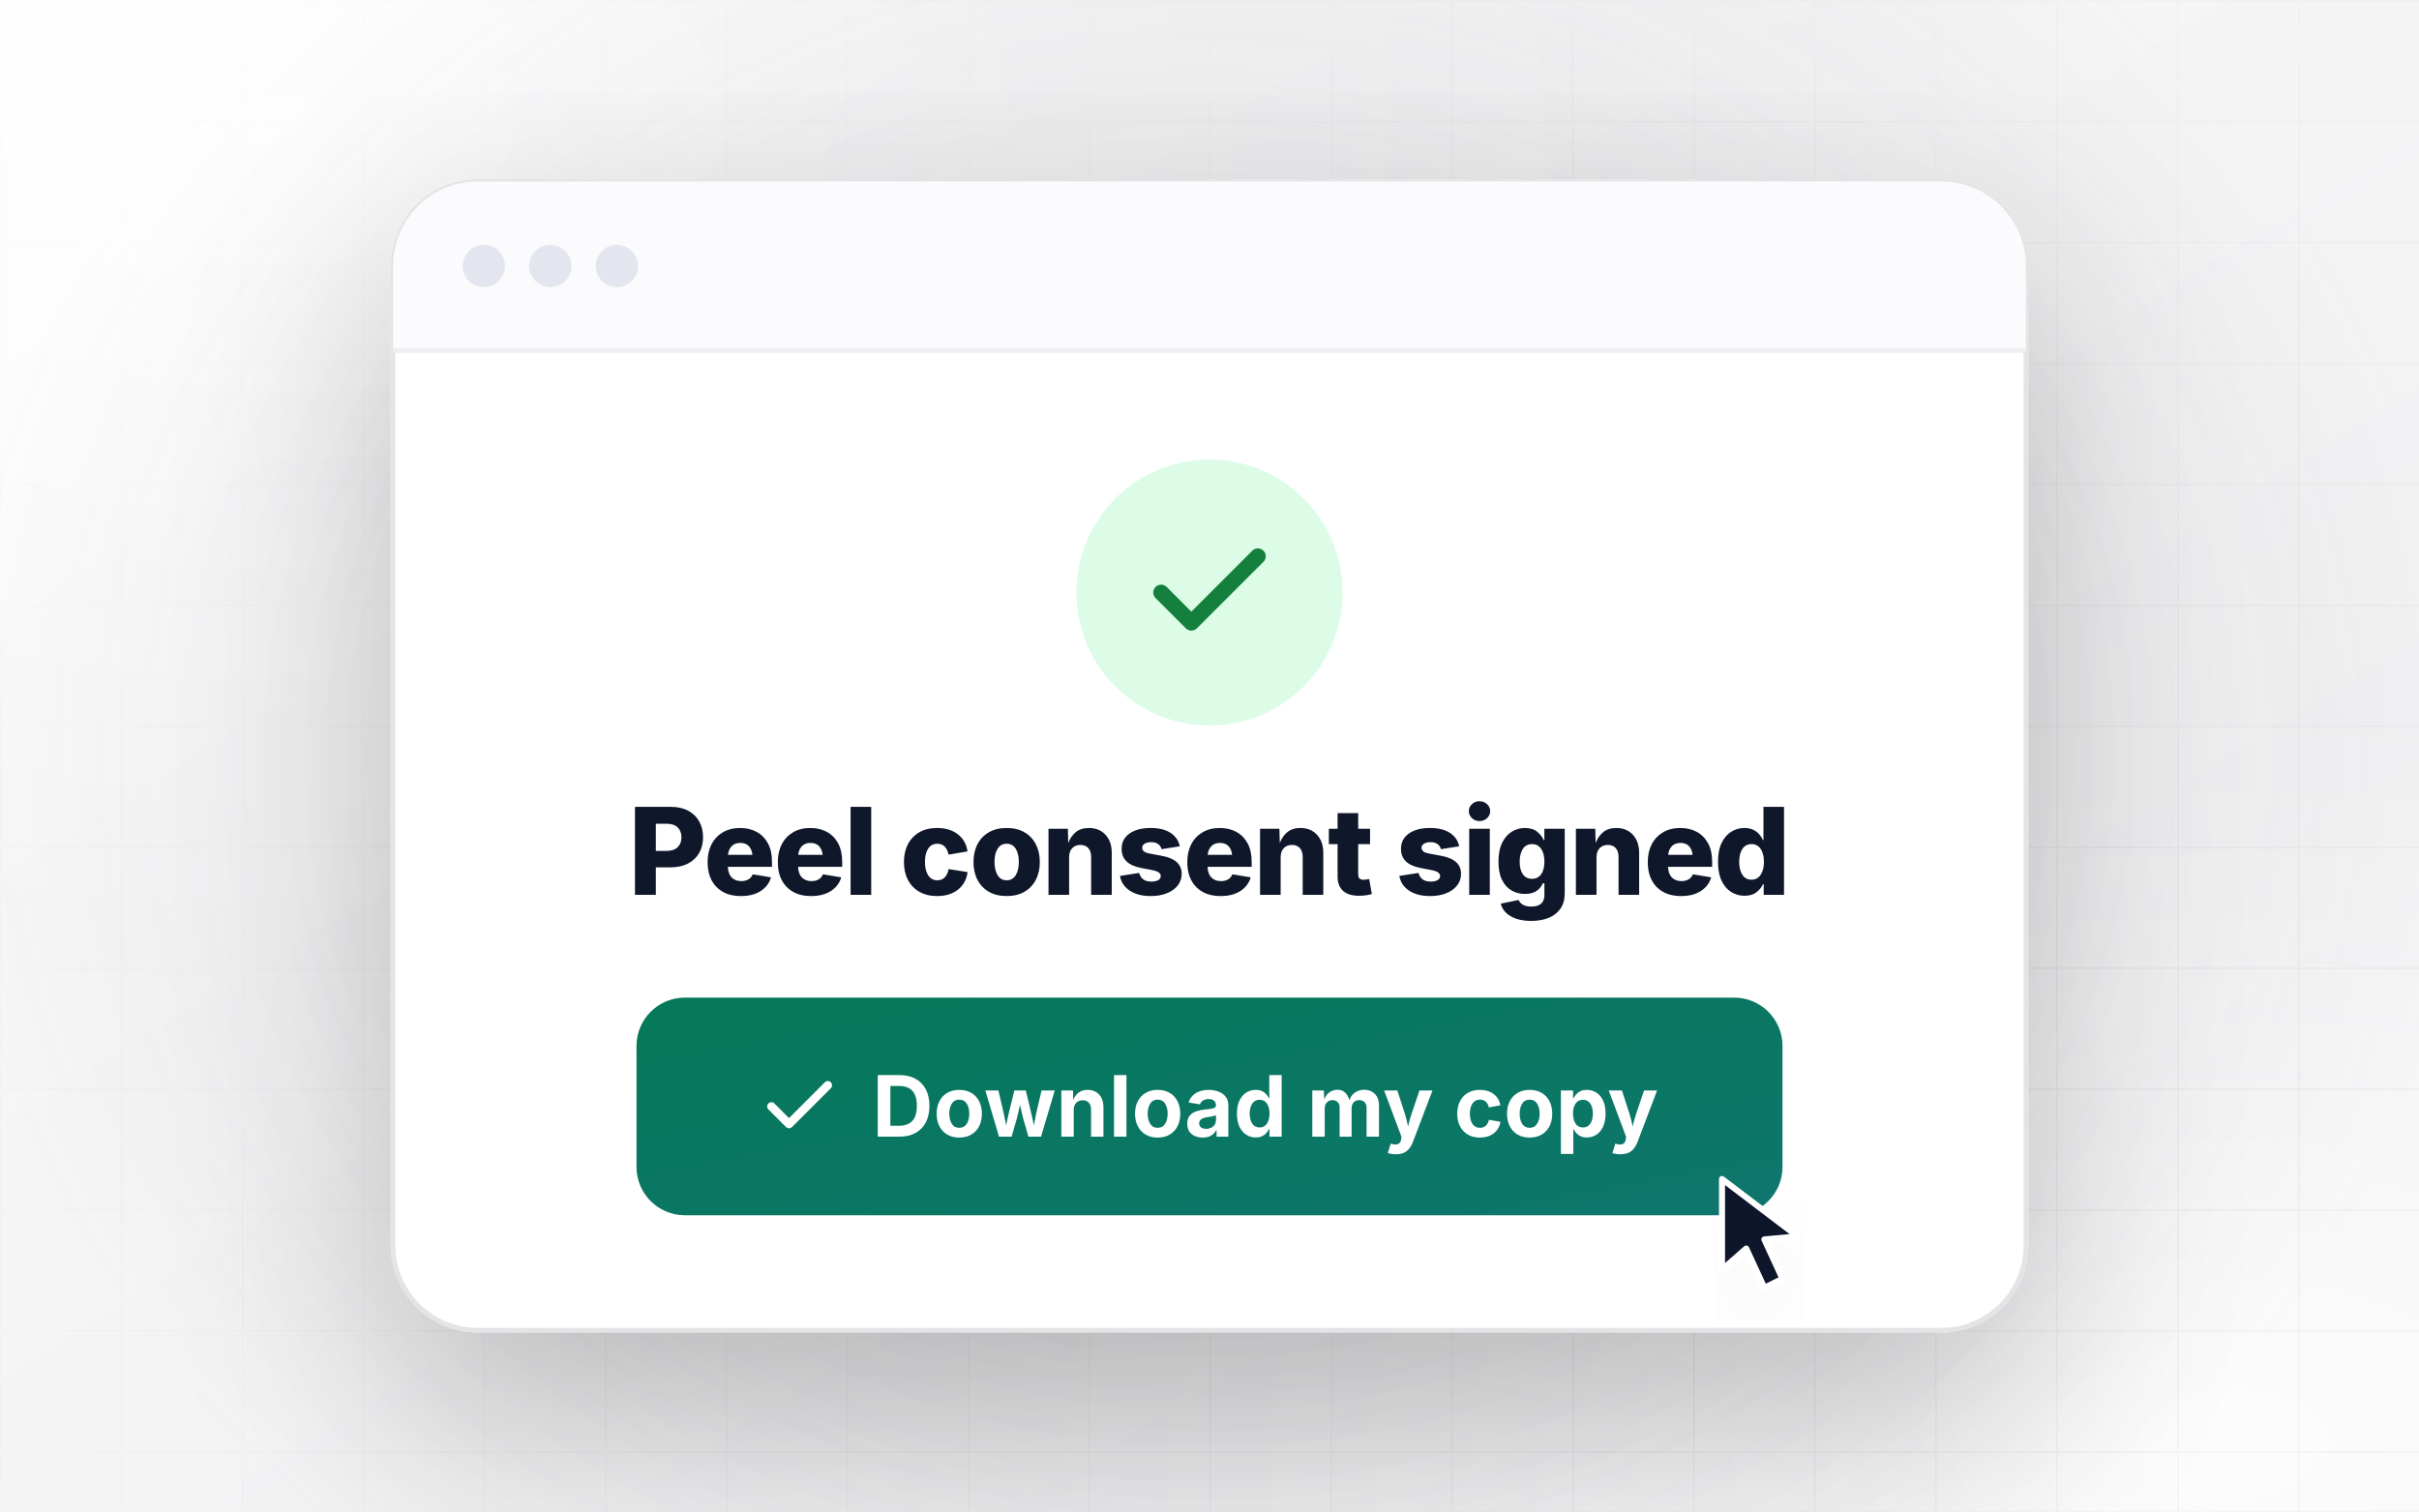
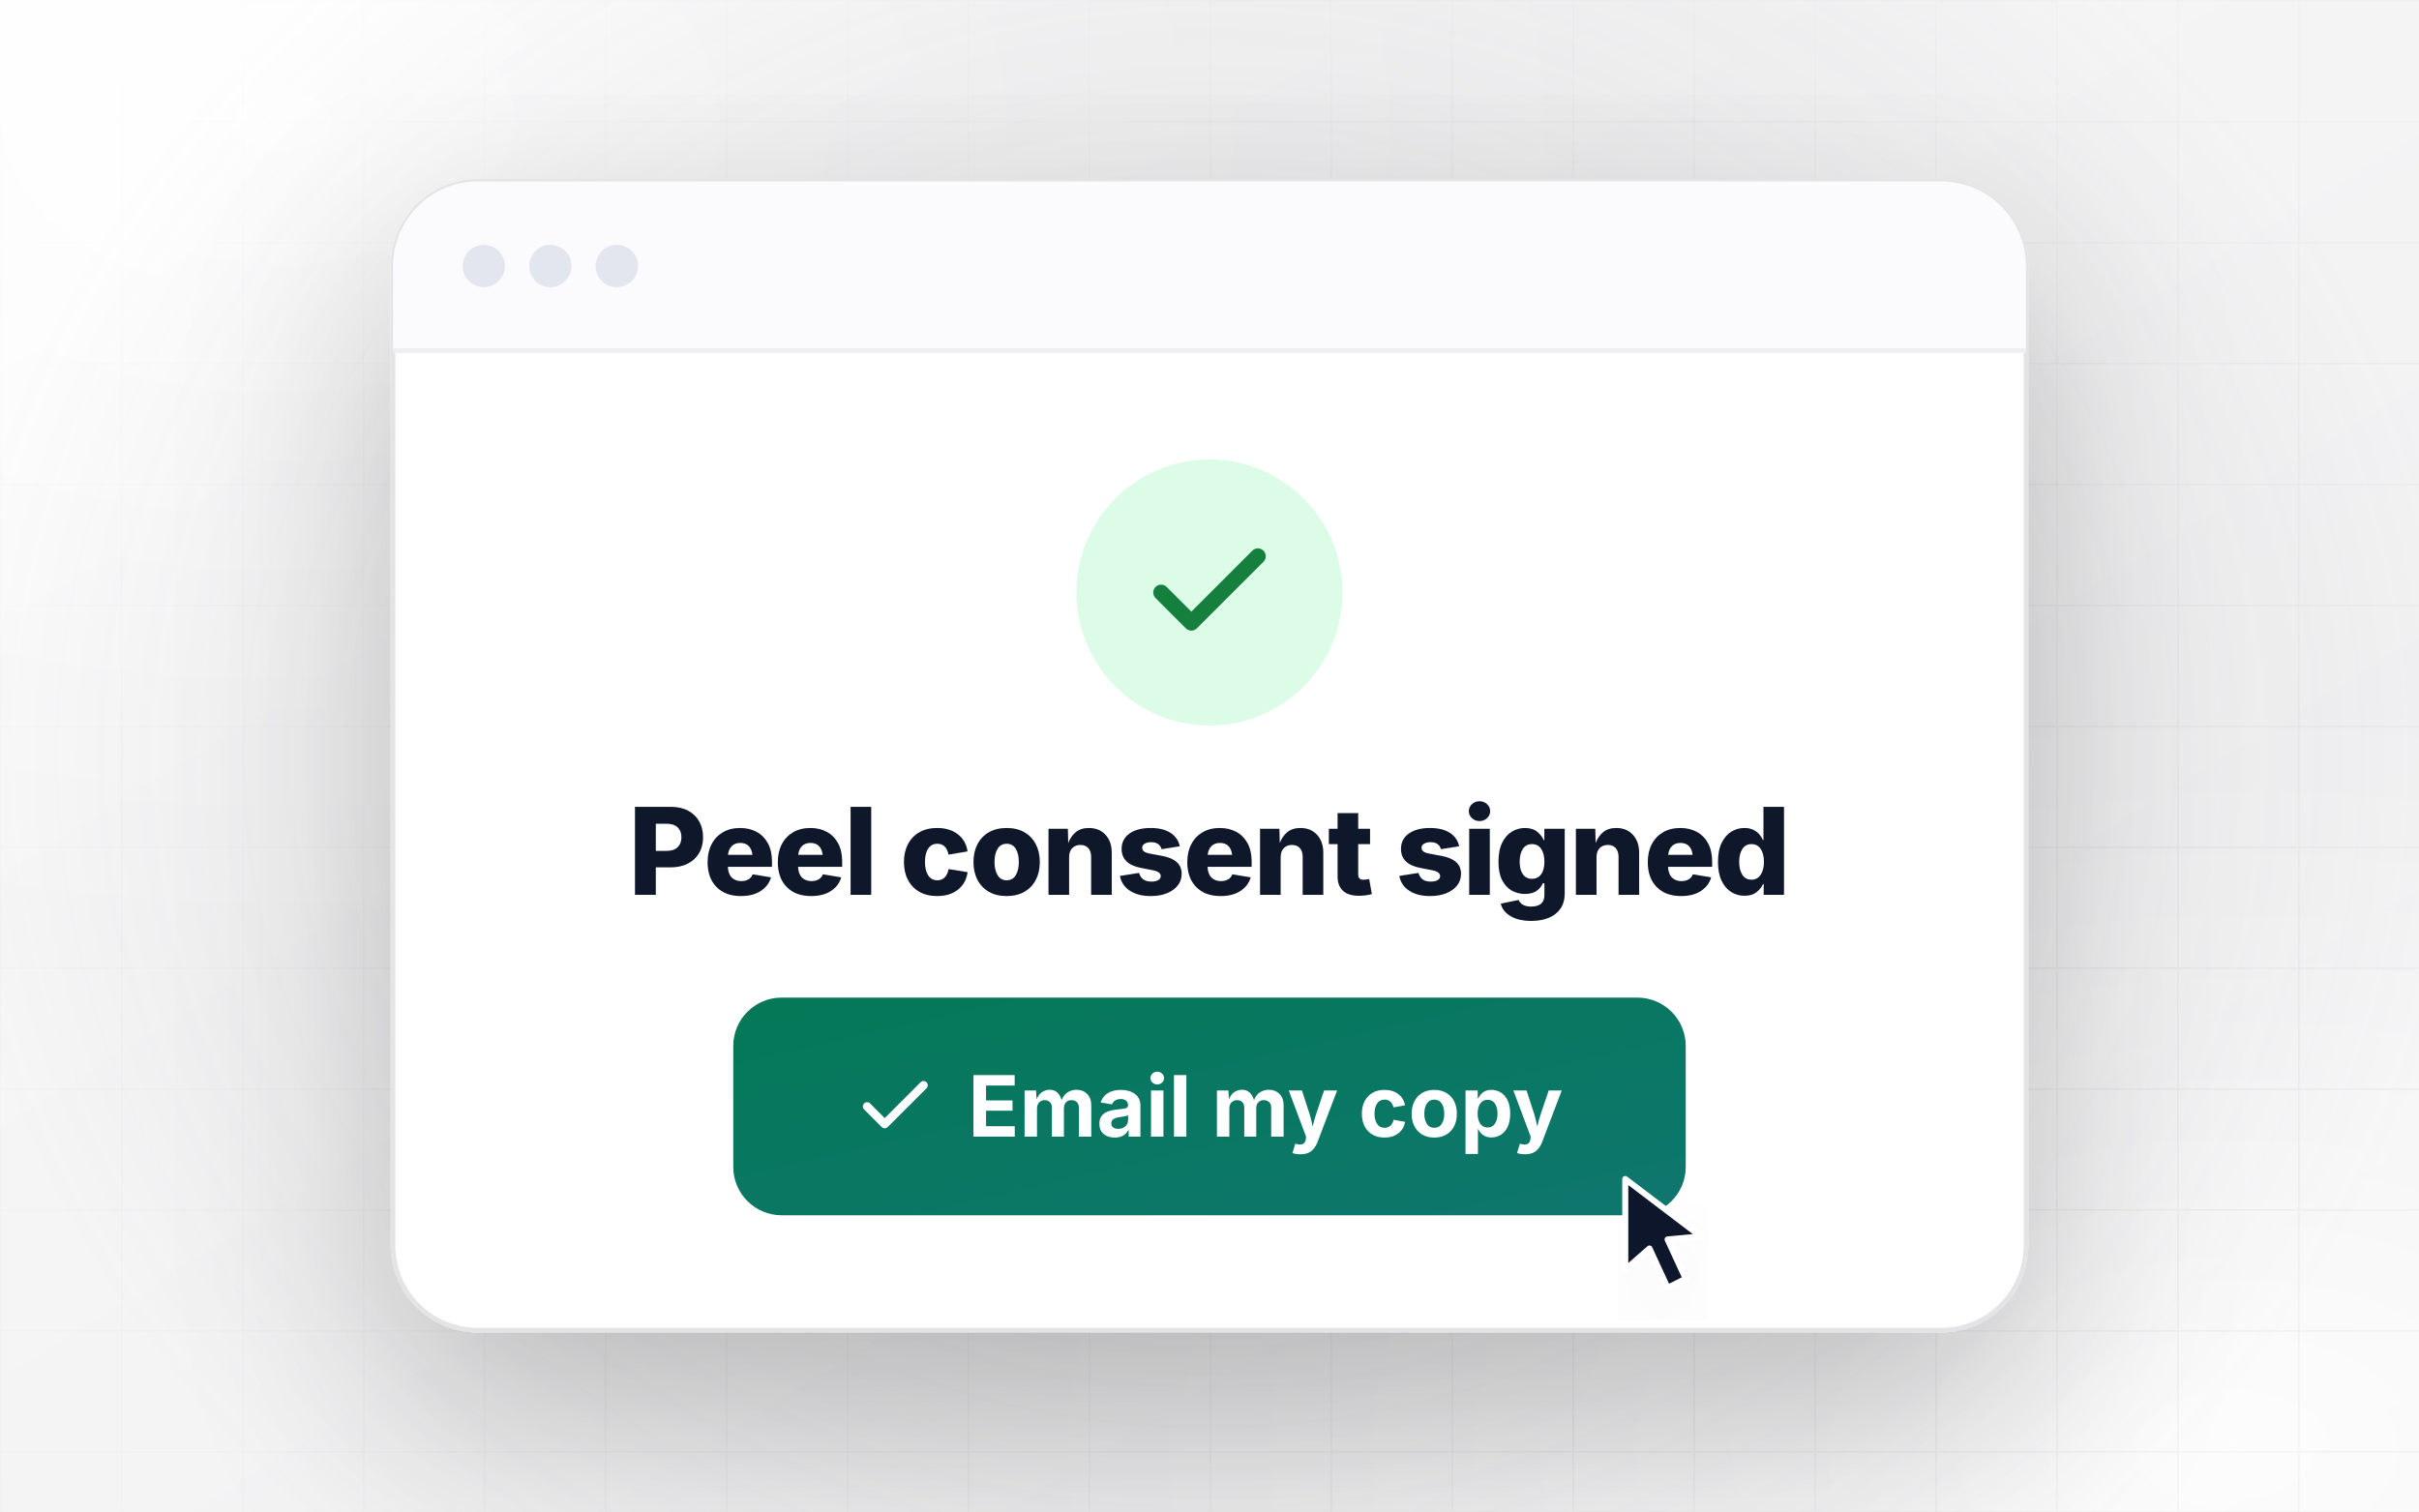
<svg xmlns="http://www.w3.org/2000/svg" xmlns:xlink="http://www.w3.org/1999/xlink" viewBox="0 0 800 500" width="800" height="500" role="img">
  <defs>
    <linearGradient id="bg" x1="0" y1="0" x2="1" y2="1">
      <stop offset="0" stop-color="#FAFAFA" />
      <stop offset="1" stop-color="#EEEEF0" />
    </linearGradient>
    <radialGradient id="glowA" cx="0.12" cy="0.08" r="0.55">
      <stop offset="0" stop-color="#FFFFFF" stop-opacity="0.95" />
      <stop offset="1" stop-color="#FFFFFF" stop-opacity="0" />
    </radialGradient>
    <radialGradient id="glowB" cx="0.92" cy="0.96" r="0.5">
      <stop offset="0" stop-color="#FFFFFF" stop-opacity="0.85" />
      <stop offset="1" stop-color="#FFFFFF" stop-opacity="0" />
    </radialGradient>
    <linearGradient id="gAcc" x1="0" y1="0" x2="1" y2="1">
      <stop offset="0" stop-color="#047857" />
      <stop offset="1" stop-color="#0F766E" />
    </linearGradient>
    <linearGradient id="gStroke" x1="0" y1="0" x2="1" y2="0">
      <stop offset="0" stop-color="#6EE7B7" />
      <stop offset="1" stop-color="#5EEAD4" />
    </linearGradient>
    <pattern id="grid" width="40" height="40" patternUnits="userSpaceOnUse">
      <path d="M40 0H0V40" fill="none" stroke="#52525B" stroke-opacity="0.07" stroke-width="1" />
    </pattern>
    <radialGradient id="fade" cx="0.5" cy="0.45" r="0.65">
      <stop offset="0" stop-color="#fff" stop-opacity="1" />
      <stop offset="1" stop-color="#fff" stop-opacity="0" />
    </radialGradient>
    <mask id="gridMask">
      <rect width="1200" height="800" fill="url(#fade)" />
    </mask>
    <filter id="e1" x="-10%" y="-10%" width="120%" height="140%">
      <feDropShadow dx="0" dy="1" stdDeviation="1.2" flood-color="#0F172A" flood-opacity="0.07" />
      <feDropShadow dx="0" dy="12" stdDeviation="18" flood-color="#18181B" flood-opacity="0.08" />
    </filter>
    <filter id="e2" x="-15%" y="-15%" width="130%" height="160%">
      <feDropShadow dx="0" dy="2" stdDeviation="3" flood-color="#0F172A" flood-opacity="0.10" />
      <feDropShadow dx="0" dy="28" stdDeviation="34" flood-color="#18181B" flood-opacity="0.20" />
    </filter>
    <radialGradient id="spot" cx="0.5" cy="0.5" r="0.5">
      <stop offset="0" stop-color="#71717A" stop-opacity="0.24" />
      <stop offset="1" stop-color="#71717A" stop-opacity="0" />
    </radialGradient>
    <path id="g800_P" d="M116 0V1490H726Q894 1490 1016.0 1425.0Q1138 1360 1203.5 1244.0Q1269 1128 1269 975Q1269 821 1202.0 706.5Q1135 592 1011.0 528.5Q887 465 716 465H469V0ZM469 744H652Q776 744 839.5 807.5Q903 871 903 975Q903 1080 839.0 1142.0Q775 1204 651 1204H469Z" />
    <path id="g800_e" d="M636 -21Q373 -21 222.5 132.5Q72 286 72 555Q72 727 139.5 857.0Q207 987 331.0 1059.5Q455 1132 623 1132Q780 1132 901.5 1066.5Q1023 1001 1092.5 873.5Q1162 746 1162 562V474H415Q420 353 481.5 292.5Q543 232 642 232Q712 232 763.0 261.5Q814 291 835 347L1146 296Q1104 151 971.5 65.0Q839 -21 636 -21ZM417 677H831Q821 772 769.0 825.5Q717 879 626 879Q534 879 480.5 824.5Q427 770 417 677Z" />
    <path id="g800_l" d="M464 1490V0H115V1490Z" />
    <path id="g800_c" d="M634 -21Q459 -21 333.0 51.5Q207 124 139.5 253.5Q72 383 72 555Q72 727 139.5 857.0Q207 987 333.0 1059.5Q459 1132 634 1132Q848 1132 985.5 1025.0Q1123 918 1149 735L827 681Q810 769 762.5 817.0Q715 865 638 865Q538 865 483.0 783.5Q428 702 428 557Q428 413 483.0 329.5Q538 246 638 246Q715 246 763.5 296.0Q812 346 828 436L1150 384Q1124 196 987.0 87.5Q850 -21 634 -21Z" />
    <path id="g800_o" d="M634 -21Q459 -21 333.0 51.5Q207 124 139.5 253.5Q72 383 72 555Q72 727 139.5 857.0Q207 987 333.0 1059.5Q459 1132 634 1132Q809 1132 934.5 1059.5Q1060 987 1127.5 857.0Q1195 727 1195 555Q1195 383 1127.5 253.5Q1060 124 934.5 51.5Q809 -21 634 -21ZM634 246Q734 246 787.0 331.5Q840 417 840 557Q840 697 787.0 781.0Q734 865 634 865Q534 865 481.0 781.0Q428 697 428 557Q428 417 481.0 331.5Q534 246 634 246Z" />
    <path id="g800_n" d="M464 638V0H115V1118H443L449 877Q493 993 578.0 1062.5Q663 1132 799 1132Q974 1132 1080.0 1017.0Q1186 902 1186 712V0H837V644Q837 738 789.0 791.5Q741 845 655 845Q570 845 517.0 790.5Q464 736 464 638Z" />
    <path id="g800_s" d="M586 -21Q371 -21 232.5 69.5Q94 160 65 320L389 371Q410 298 460.0 261.0Q510 224 599 224Q672 224 714.0 249.5Q756 275 756 317Q756 390 619 417L424 455Q93 518 93 777Q93 944 226.5 1038.0Q360 1132 585 1132Q795 1132 922.0 1049.0Q1049 966 1078 822L770 773Q736 892 591 892Q528 892 484.5 866.5Q441 841 441 798Q441 764 468.0 738.5Q495 713 567 699L781 659Q1110 597 1110 357Q1110 242 1042.5 157.0Q975 72 857.0 25.5Q739 -21 586 -21Z" />
    <path id="g800_t" d="M718 1118V859H517V342Q517 255 606 255Q624 255 656.5 259.5Q689 264 703 267L748 13Q689 -4 634.0 -10.0Q579 -16 530 -16Q352 -16 260.0 67.5Q168 151 168 311V859H20V1118H168V1384H517V1118Z" />
    <path id="g800_i" d="M115 0V1118H464V0ZM289 1249Q215 1249 162.0 1298.0Q109 1347 109 1417Q109 1487 162.0 1536.0Q215 1585 289 1585Q364 1585 417.0 1536.0Q470 1487 470 1417Q470 1347 417.0 1298.0Q364 1249 289 1249Z" />
    <path id="g800_g" d="M630 -442Q411 -442 276.0 -361.0Q141 -280 111 -149L414 -87Q429 -132 481.5 -165.5Q534 -199 628 -199Q735 -199 792.5 -151.0Q850 -103 850 -3V195H823Q792 119 718.5 67.0Q645 15 520 15Q397 15 295.5 72.5Q194 130 133.0 250.5Q72 371 72 559Q72 755 134.5 882.0Q197 1009 299.0 1070.5Q401 1132 519 1132Q652 1132 729.5 1067.0Q807 1002 839 926H849V1118H1194V25Q1194 -129 1122.5 -233.0Q1051 -337 924.0 -389.5Q797 -442 630 -442ZM639 271Q739 271 794.5 347.5Q850 424 850 560Q850 698 795.0 778.5Q740 859 639 859Q538 859 484.5 777.0Q431 695 431 560Q431 425 485.0 348.0Q539 271 639 271Z" />
    <path id="g800_d" d="M520 -16Q396 -16 294.0 48.5Q192 113 132.0 240.5Q72 368 72 558Q72 754 134.5 881.0Q197 1008 298.5 1070.0Q400 1132 517 1132Q606 1132 669.0 1101.5Q732 1071 772.5 1023.5Q813 976 834 926H842V1490H1190V0H846V181H834Q801 105 724.5 44.5Q648 -16 520 -16ZM639 256Q738 256 794.0 338.5Q850 421 850 558Q850 697 794.5 778.0Q739 859 639 859Q538 859 484.5 776.5Q431 694 431 558Q431 422 484.5 339.0Q538 256 639 256Z" />
-     <path id="g700_D" d="M659 0H135V1490H664Q888 1490 1049.5 1400.5Q1211 1311 1298.0 1144.5Q1385 978 1385 746Q1385 513 1298.0 346.0Q1211 179 1048.0 89.5Q885 0 659 0ZM440 263H644Q859 263 970.0 379.0Q1081 495 1081 746Q1081 996 970.5 1111.5Q860 1227 646 1227H440Z" />
-     <path id="g700_o" d="M628 -22Q460 -22 337.0 50.5Q214 123 147.5 252.5Q81 382 81 554Q81 727 147.5 857.0Q214 987 337.0 1059.5Q460 1132 628 1132Q796 1132 919.0 1059.5Q1042 987 1108.5 857.0Q1175 727 1175 554Q1175 382 1108.5 252.5Q1042 123 919.0 50.5Q796 -22 628 -22ZM628 214Q748 214 809.0 311.0Q870 408 870 555Q870 703 809.0 799.5Q748 896 628 896Q508 896 447.5 799.5Q387 703 387 555Q387 408 447.5 311.0Q508 214 628 214Z" />
-     <path id="g700_w" d="M361 0 31 1118H346L443 705Q463 612 487.0 505.0Q511 398 534 273Q557 395 582.5 502.5Q608 610 631 705L733 1118H1009L1109 705Q1130 610 1155.5 503.0Q1181 396 1205 272Q1226 396 1249.0 503.0Q1272 610 1294 705L1391 1118H1710L1378 0H1073L949 431Q928 503 908.5 593.0Q889 683 869 771Q850 683 830.0 592.5Q810 502 790 431L666 0Z" />
-     <path id="g700_n" d="M428 647V0H128V1118H411L415 887Q462 1004 548.0 1068.0Q634 1132 763 1132Q937 1132 1042.0 1020.0Q1147 908 1147 711V0H847V659Q847 763 793.5 822.0Q740 881 645 881Q549 881 488.5 819.5Q428 758 428 647Z" />
+     <path id="g700_E" d="M135 0V1490H1132V1237H440V877H1080V628H440V253H1134V0Z" />
+     <path id="g700_m" d="M128 0V1118H406L418 901Q463 1023 550.0 1079.0Q637 1135 737 1135Q949 1135 1025 884Q1072 1013 1170.5 1074.0Q1269 1135 1384 1135Q1538 1135 1639.5 1035.5Q1741 936 1741 754V0H1441V697Q1441 791 1389.5 837.5Q1338 884 1263 884Q1178 884 1128.5 830.0Q1079 776 1079 688V0H789V705Q789 787 740.5 835.5Q692 884 615 884Q536 884 482.0 830.5Q428 777 428 676V0Z" />
+     <path id="g700_a" d="M440 -22Q280 -22 174.0 62.5Q68 147 68 313Q68 438 128.0 509.0Q188 580 284.0 613.0Q380 646 490 656Q634 670 697.5 685.5Q761 701 761 756V761Q761 832 715.5 871.0Q670 910 586 910Q499 910 446.0 872.5Q393 835 375 781L100 827Q143 972 271.5 1052.0Q400 1132 587 1132Q707 1132 815.5 1094.0Q924 1056 992.5 972.5Q1061 889 1061 753V0H777V155H767Q726 77 645.0 27.5Q564 -22 440 -22ZM525 189Q630 189 696.5 250.0Q763 311 763 400V521Q745 508 704.5 498.5Q664 489 619.0 481.5Q574 474 541 470Q458 458 407.0 423.0Q356 388 356 321Q356 256 403.5 222.5Q451 189 525 189Z" />
+     <path id="g700_i" d="M128 0V1118H428V0ZM278 1264Q210 1264 162.0 1309.0Q114 1354 114 1418Q114 1482 162.0 1527.0Q210 1572 278 1572Q346 1572 394.5 1527.0Q443 1482 443 1418Q443 1354 394.5 1309.0Q346 1264 278 1264Z" />
    <path id="g700_l" d="M428 1490V0H128V1490Z" />
-     <path id="g700_a" d="M440 -22Q280 -22 174.0 62.5Q68 147 68 313Q68 438 128.0 509.0Q188 580 284.0 613.0Q380 646 490 656Q634 670 697.5 685.5Q761 701 761 756V761Q761 832 715.5 871.0Q670 910 586 910Q499 910 446.0 872.5Q393 835 375 781L100 827Q143 972 271.5 1052.0Q400 1132 587 1132Q707 1132 815.5 1094.0Q924 1056 992.5 972.5Q1061 889 1061 753V0H777V155H767Q726 77 645.0 27.5Q564 -22 440 -22ZM525 189Q630 189 696.5 250.0Q763 311 763 400V521Q745 508 704.5 498.5Q664 489 619.0 481.5Q574 474 541 470Q458 458 407.0 423.0Q356 388 356 321Q356 256 403.5 222.5Q451 189 525 189Z" />
-     <path id="g700_d" d="M537 -19Q408 -19 305.0 47.5Q202 114 141.5 242.5Q81 371 81 557Q81 748 143.0 876.0Q205 1004 308.0 1068.0Q411 1132 535 1132Q630 1132 693.0 1100.0Q756 1068 794.5 1021.0Q833 974 853 930H863V1490H1163V0H868V179H853Q832 134 793.0 88.5Q754 43 691.0 12.0Q628 -19 537 -19ZM629 222Q743 222 806.0 314.0Q869 406 869 558Q869 710 806.5 801.0Q744 892 629 892Q511 892 450.0 798.5Q389 705 389 558Q389 410 450.5 316.0Q512 222 629 222Z" />
-     <path id="g700_m" d="M128 0V1118H406L418 901Q463 1023 550.0 1079.0Q637 1135 737 1135Q949 1135 1025 884Q1072 1013 1170.5 1074.0Q1269 1135 1384 1135Q1538 1135 1639.5 1035.5Q1741 936 1741 754V0H1441V697Q1441 791 1389.5 837.5Q1338 884 1263 884Q1178 884 1128.5 830.0Q1079 776 1079 688V0H789V705Q789 787 740.5 835.5Q692 884 615 884Q536 884 482.0 830.5Q428 777 428 676V0Z" />
    <path id="g700_y" d="M120 -396 189 -170 226 -179Q317 -204 375.0 -175.5Q433 -147 443 -63L451 -3L31 1118H350L538 538Q561 465 577.0 392.5Q593 320 609 246Q627 321 646.5 393.5Q666 466 690 538L886 1118H1201L726 -132Q675 -267 579.5 -346.5Q484 -426 316 -426Q256 -426 204.0 -417.5Q152 -409 120 -396Z" />
    <path id="g700_c" d="M628 -22Q459 -22 336.5 50.5Q214 123 147.5 252.5Q81 382 81 554Q81 727 147.5 857.0Q214 987 336.5 1059.5Q459 1132 628 1132Q827 1132 960.0 1032.5Q1093 933 1125 760L846 708Q827 795 772.5 845.5Q718 896 631 896Q511 896 449.0 801.5Q387 707 387 555Q387 405 449.0 309.5Q511 214 631 214Q718 214 774.0 266.5Q830 319 848 409L1127 358Q1095 181 962.0 79.5Q829 -22 628 -22Z" />
+     <path id="g700_o" d="M628 -22Q460 -22 337.0 50.5Q214 123 147.5 252.5Q81 382 81 554Q81 727 147.5 857.0Q214 987 337.0 1059.5Q460 1132 628 1132Q796 1132 919.0 1059.5Q1042 987 1108.5 857.0Q1175 727 1175 554Q1175 382 1108.5 252.5Q1042 123 919.0 50.5Q796 -22 628 -22ZM628 214Q748 214 809.0 311.0Q870 408 870 555Q870 703 809.0 799.5Q748 896 628 896Q508 896 447.5 799.5Q387 703 387 555Q387 408 447.5 311.0Q508 214 628 214Z" />
    <path id="g700_p" d="M128 -418V1118H423V930H437Q457 974 495.5 1021.0Q534 1068 597.5 1100.0Q661 1132 756 1132Q880 1132 983.0 1068.0Q1086 1004 1147.5 876.0Q1209 748 1209 557Q1209 371 1149.0 242.5Q1089 114 986.0 47.5Q883 -19 754 -19Q663 -19 600.0 12.0Q537 43 497.5 88.5Q458 134 437 179H428V-418ZM662 222Q779 222 840.5 316.0Q902 410 902 558Q902 705 841.0 798.5Q780 892 662 892Q546 892 483.5 801.0Q421 710 421 558Q421 406 484.0 314.0Q547 222 662 222Z" />
  </defs>
  <style>
.pulse{transform-box:fill-box;transform-origin:center;animation:pulse 2.4s cubic-bezier(.2,.7,.3,1) infinite}
@keyframes pulse{0%{transform:scale(1);opacity:.30}75%{transform:scale(2.1);opacity:0}100%{transform:scale(2.1);opacity:0}}
.caret{animation:blink 1.1s steps(1) infinite}
@keyframes blink{0%,55%{opacity:1}56%,100%{opacity:0}}
.press{transform-box:fill-box;transform-origin:0 0;animation:press 3.2s ease-in-out infinite}
@keyframes press{0%,58%,100%{transform:translate(0,0) scale(1)}66%{transform:translate(1.5px,2px) scale(.9)}74%{transform:translate(0,0) scale(1)}}
.ripple{transform-box:fill-box;transform-origin:center;opacity:0;animation:ripple 3.2s ease-out infinite}
@keyframes ripple{0%,62%{opacity:0;transform:scale(.4)}68%{opacity:.5}100%{opacity:0;transform:scale(2.4)}}
.sweep{animation:sweep 4.8s cubic-bezier(.45,0,.2,1) infinite}
@keyframes sweep{0%{transform:translateY(-470px);opacity:0}8%{opacity:1}72%{transform:translateY(0);opacity:1}100%{transform:translateY(0);opacity:1}}
.ring{transform-box:fill-box;transform-origin:50% 12%;animation:ring 4s ease-in-out infinite}
@keyframes ring{0%,70%,100%{transform:rotate(0)}74%{transform:rotate(14deg)}78%{transform:rotate(-12deg)}82%{transform:rotate(8deg)}86%{transform:rotate(-4deg)}90%{transform:rotate(0)}}
.glow{animation:glow 2.6s ease-in-out infinite}
@keyframes glow{0%,100%{opacity:1}50%{opacity:.45}}
.float{animation:float 6s ease-in-out infinite}
@keyframes float{0%,100%{transform:translateY(0)}50%{transform:translateY(-6px)}}
@media (prefers-reduced-motion: reduce){*{animation:none!important}}
</style>
  <rect width="800" height="500" fill="url(#bg)" />
  <rect width="800" height="500" fill="url(#glowA)" />
  <rect width="800" height="500" fill="url(#glowB)" />
  <rect width="800" height="500" fill="url(#grid)" mask="url(#gridMask)" />
  <ellipse cx="400.0" cy="250.0" rx="421.2" ry="361.0" fill="url(#spot)" />
  <rect x="130" y="60" width="540" height="380" rx="28" fill="#fff" stroke="#E4E4E7" stroke-width="1.5" filter="url(#e2)" />
  <path d="M130 116 V88 a28 28 0 0 1 28 -28 H642 a28 28 0 0 1 28 28 V116 Z" fill="#FBFBFD" />
  <line x1="130" y1="116" x2="670" y2="116" stroke="#EFEFF1" stroke-width="1.5" />
  <circle cx="160" cy="88" r="7" fill="#E3E6EE" />
  <circle cx="182" cy="88" r="7" fill="#E3E6EE" />
  <circle cx="204" cy="88" r="7" fill="#E3E6EE" />
  <circle cx="400.0" cy="196" r="44" fill="#DCFCE7" />
  <g transform="translate(376.0 172) scale(2)" fill="none" stroke="#15803D" stroke-width="2.6" stroke-linecap="round" stroke-linejoin="round">
    <path d="M20 6 9 17l-5-5" />
  </g>
  <g>
    <use href="#g800_P" xlink:href="#g800_P" transform="translate(207.73 296.00) scale(0.01953 -0.01953)" fill="#0F172A" />
    <use href="#g800_e" xlink:href="#g800_e" transform="translate(232.61 296.00) scale(0.01953 -0.01953)" fill="#0F172A" />
    <use href="#g800_e" xlink:href="#g800_e" transform="translate(255.83 296.00) scale(0.01953 -0.01953)" fill="#0F172A" />
    <use href="#g800_l" xlink:href="#g800_l" transform="translate(279.06 296.00) scale(0.01953 -0.01953)" fill="#0F172A" />
    <use href="#g800_c" xlink:href="#g800_c" transform="translate(297.54 296.00) scale(0.01953 -0.01953)" fill="#0F172A" />
    <use href="#g800_o" xlink:href="#g800_o" transform="translate(320.54 296.00) scale(0.01953 -0.01953)" fill="#0F172A" />
    <use href="#g800_n" xlink:href="#g800_n" transform="translate(344.51 296.00) scale(0.01953 -0.01953)" fill="#0F172A" />
    <use href="#g800_s" xlink:href="#g800_s" transform="translate(369.12 296.00) scale(0.01953 -0.01953)" fill="#0F172A" />
    <use href="#g800_e" xlink:href="#g800_e" transform="translate(391.25 296.00) scale(0.01953 -0.01953)" fill="#0F172A" />
    <use href="#g800_n" xlink:href="#g800_n" transform="translate(414.47 296.00) scale(0.01953 -0.01953)" fill="#0F172A" />
    <use href="#g800_t" xlink:href="#g800_t" transform="translate(439.08 296.00) scale(0.01953 -0.01953)" fill="#0F172A" />
    <use href="#g800_s" xlink:href="#g800_s" transform="translate(461.51 296.00) scale(0.01953 -0.01953)" fill="#0F172A" />
    <use href="#g800_i" xlink:href="#g800_i" transform="translate(483.64 296.00) scale(0.01953 -0.01953)" fill="#0F172A" />
    <use href="#g800_g" xlink:href="#g800_g" transform="translate(494.16 296.00) scale(0.01953 -0.01953)" fill="#0F172A" />
    <use href="#g800_n" xlink:href="#g800_n" transform="translate(518.93 296.00) scale(0.01953 -0.01953)" fill="#0F172A" />
    <use href="#g800_e" xlink:href="#g800_e" transform="translate(543.54 296.00) scale(0.01953 -0.01953)" fill="#0F172A" />
    <use href="#g800_d" xlink:href="#g800_d" transform="translate(566.76 296.00) scale(0.01953 -0.01953)" fill="#0F172A" />
  </g>
-   <rect x="210.5" y="330" width="379" height="72" rx="16" fill="url(#gAcc)" />
-   <g transform="translate(250.4404 352.0) scale(1.1667)" fill="none" stroke="#fff" stroke-width="2.4" stroke-linecap="round" stroke-linejoin="round">
+   <rect x="242.5" y="330" width="315" height="72" rx="16" fill="url(#gAcc)" />
+   <g transform="translate(282.0908 352.0) scale(1.1667)" fill="none" stroke="#fff" stroke-width="2.4" stroke-linecap="round" stroke-linejoin="round">
    <path d="M20 6 9 17l-5-5" />
  </g>
  <g>
-     <use href="#g700_D" xlink:href="#g700_D" transform="translate(288.44 376.00) scale(0.01367 -0.01367)" fill="#fff" />
-     <use href="#g700_o" xlink:href="#g700_o" transform="translate(308.66 376.00) scale(0.01367 -0.01367)" fill="#fff" />
-     <use href="#g700_w" xlink:href="#g700_w" transform="translate(325.45 376.00) scale(0.01367 -0.01367)" fill="#fff" />
-     <use href="#g700_n" xlink:href="#g700_n" transform="translate(349.25 376.00) scale(0.01367 -0.01367)" fill="#fff" />
-     <use href="#g700_l" xlink:href="#g700_l" transform="translate(366.68 376.00) scale(0.01367 -0.01367)" fill="#fff" />
-     <use href="#g700_o" xlink:href="#g700_o" transform="translate(374.27 376.00) scale(0.01367 -0.01367)" fill="#fff" />
-     <use href="#g700_a" xlink:href="#g700_a" transform="translate(391.72 376.00) scale(0.01367 -0.01367)" fill="#fff" />
-     <use href="#g700_d" xlink:href="#g700_d" transform="translate(407.97 376.00) scale(0.01367 -0.01367)" fill="#fff" />
-     <use href="#g700_m" xlink:href="#g700_m" transform="translate(432.25 376.00) scale(0.01367 -0.01367)" fill="#fff" />
-     <use href="#g700_y" xlink:href="#g700_y" transform="translate(457.33 376.00) scale(0.01367 -0.01367)" fill="#fff" />
-     <use href="#g700_c" xlink:href="#g700_c" transform="translate(480.82 376.00) scale(0.01367 -0.01367)" fill="#fff" />
-     <use href="#g700_o" xlink:href="#g700_o" transform="translate(497.29 376.00) scale(0.01367 -0.01367)" fill="#fff" />
-     <use href="#g700_p" xlink:href="#g700_p" transform="translate(514.46 376.00) scale(0.01367 -0.01367)" fill="#fff" />
-     <use href="#g700_y" xlink:href="#g700_y" transform="translate(531.61 376.00) scale(0.01367 -0.01367)" fill="#fff" />
+     <use href="#g700_E" xlink:href="#g700_E" transform="translate(320.09 376.00) scale(0.01367 -0.01367)" fill="#fff" />
+     <use href="#g700_m" xlink:href="#g700_m" transform="translate(337.10 376.00) scale(0.01367 -0.01367)" fill="#fff" />
+     <use href="#g700_a" xlink:href="#g700_a" transform="translate(362.65 376.00) scale(0.01367 -0.01367)" fill="#fff" />
+     <use href="#g700_i" xlink:href="#g700_i" transform="translate(378.91 376.00) scale(0.01367 -0.01367)" fill="#fff" />
+     <use href="#g700_l" xlink:href="#g700_l" transform="translate(386.50 376.00) scale(0.01367 -0.01367)" fill="#fff" />
+     <use href="#g700_m" xlink:href="#g700_m" transform="translate(400.71 376.00) scale(0.01367 -0.01367)" fill="#fff" />
+     <use href="#g700_y" xlink:href="#g700_y" transform="translate(425.79 376.00) scale(0.01367 -0.01367)" fill="#fff" />
+     <use href="#g700_c" xlink:href="#g700_c" transform="translate(449.28 376.00) scale(0.01367 -0.01367)" fill="#fff" />
+     <use href="#g700_o" xlink:href="#g700_o" transform="translate(465.75 376.00) scale(0.01367 -0.01367)" fill="#fff" />
+     <use href="#g700_p" xlink:href="#g700_p" transform="translate(482.92 376.00) scale(0.01367 -0.01367)" fill="#fff" />
+     <use href="#g700_y" xlink:href="#g700_y" transform="translate(500.07 376.00) scale(0.01367 -0.01367)" fill="#fff" />
  </g>
-   <circle class="ripple" cx="569.5" cy="390" r="14" fill="#047857" />
+   <circle class="ripple" cx="537.5" cy="390" r="14" fill="#047857" />
  <g class="press">
    <g filter="url(#e1)">
-       <path d="M569.5 390 l0 30 l8 -7 l6 13 l6 -3 l-6 -13 l11 -1 z" fill="#0F172A" stroke="#fff" stroke-width="2" stroke-linejoin="round" />
+       <path d="M537.5 390 l0 30 l8 -7 l6 13 l6 -3 l-6 -13 l11 -1 z" fill="#0F172A" stroke="#fff" stroke-width="2" stroke-linejoin="round" />
    </g>
  </g>
</svg>
